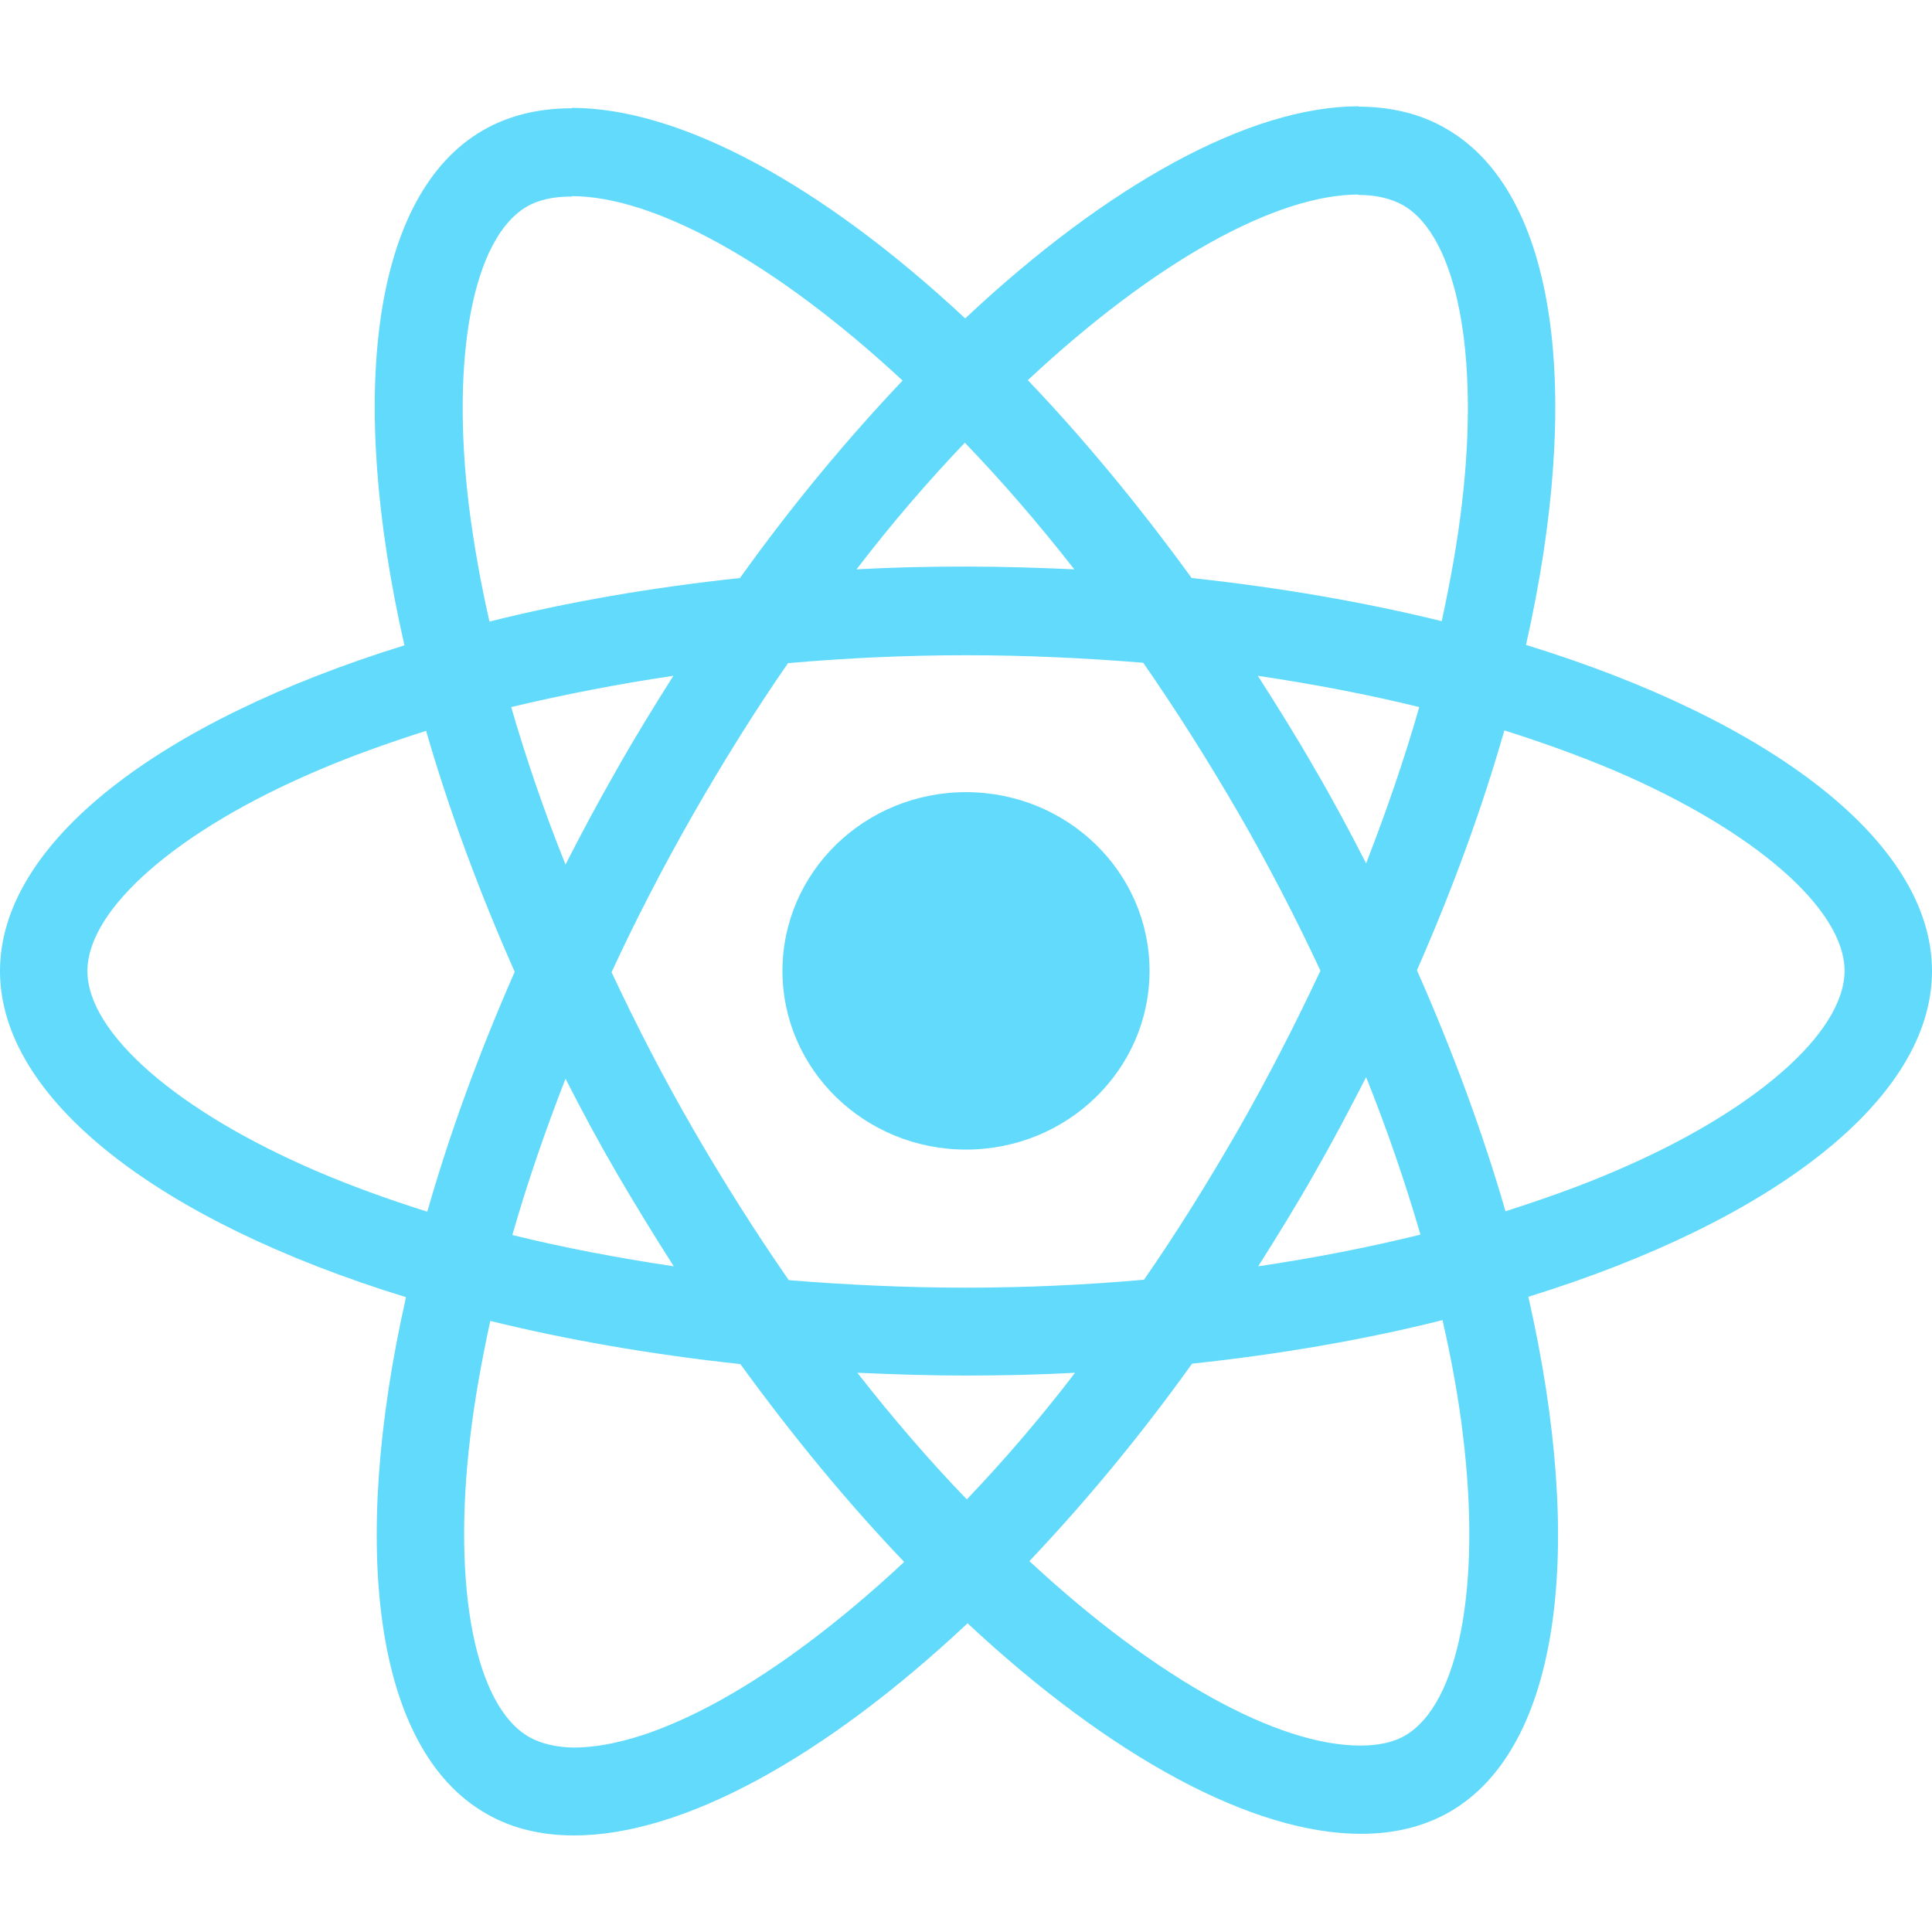
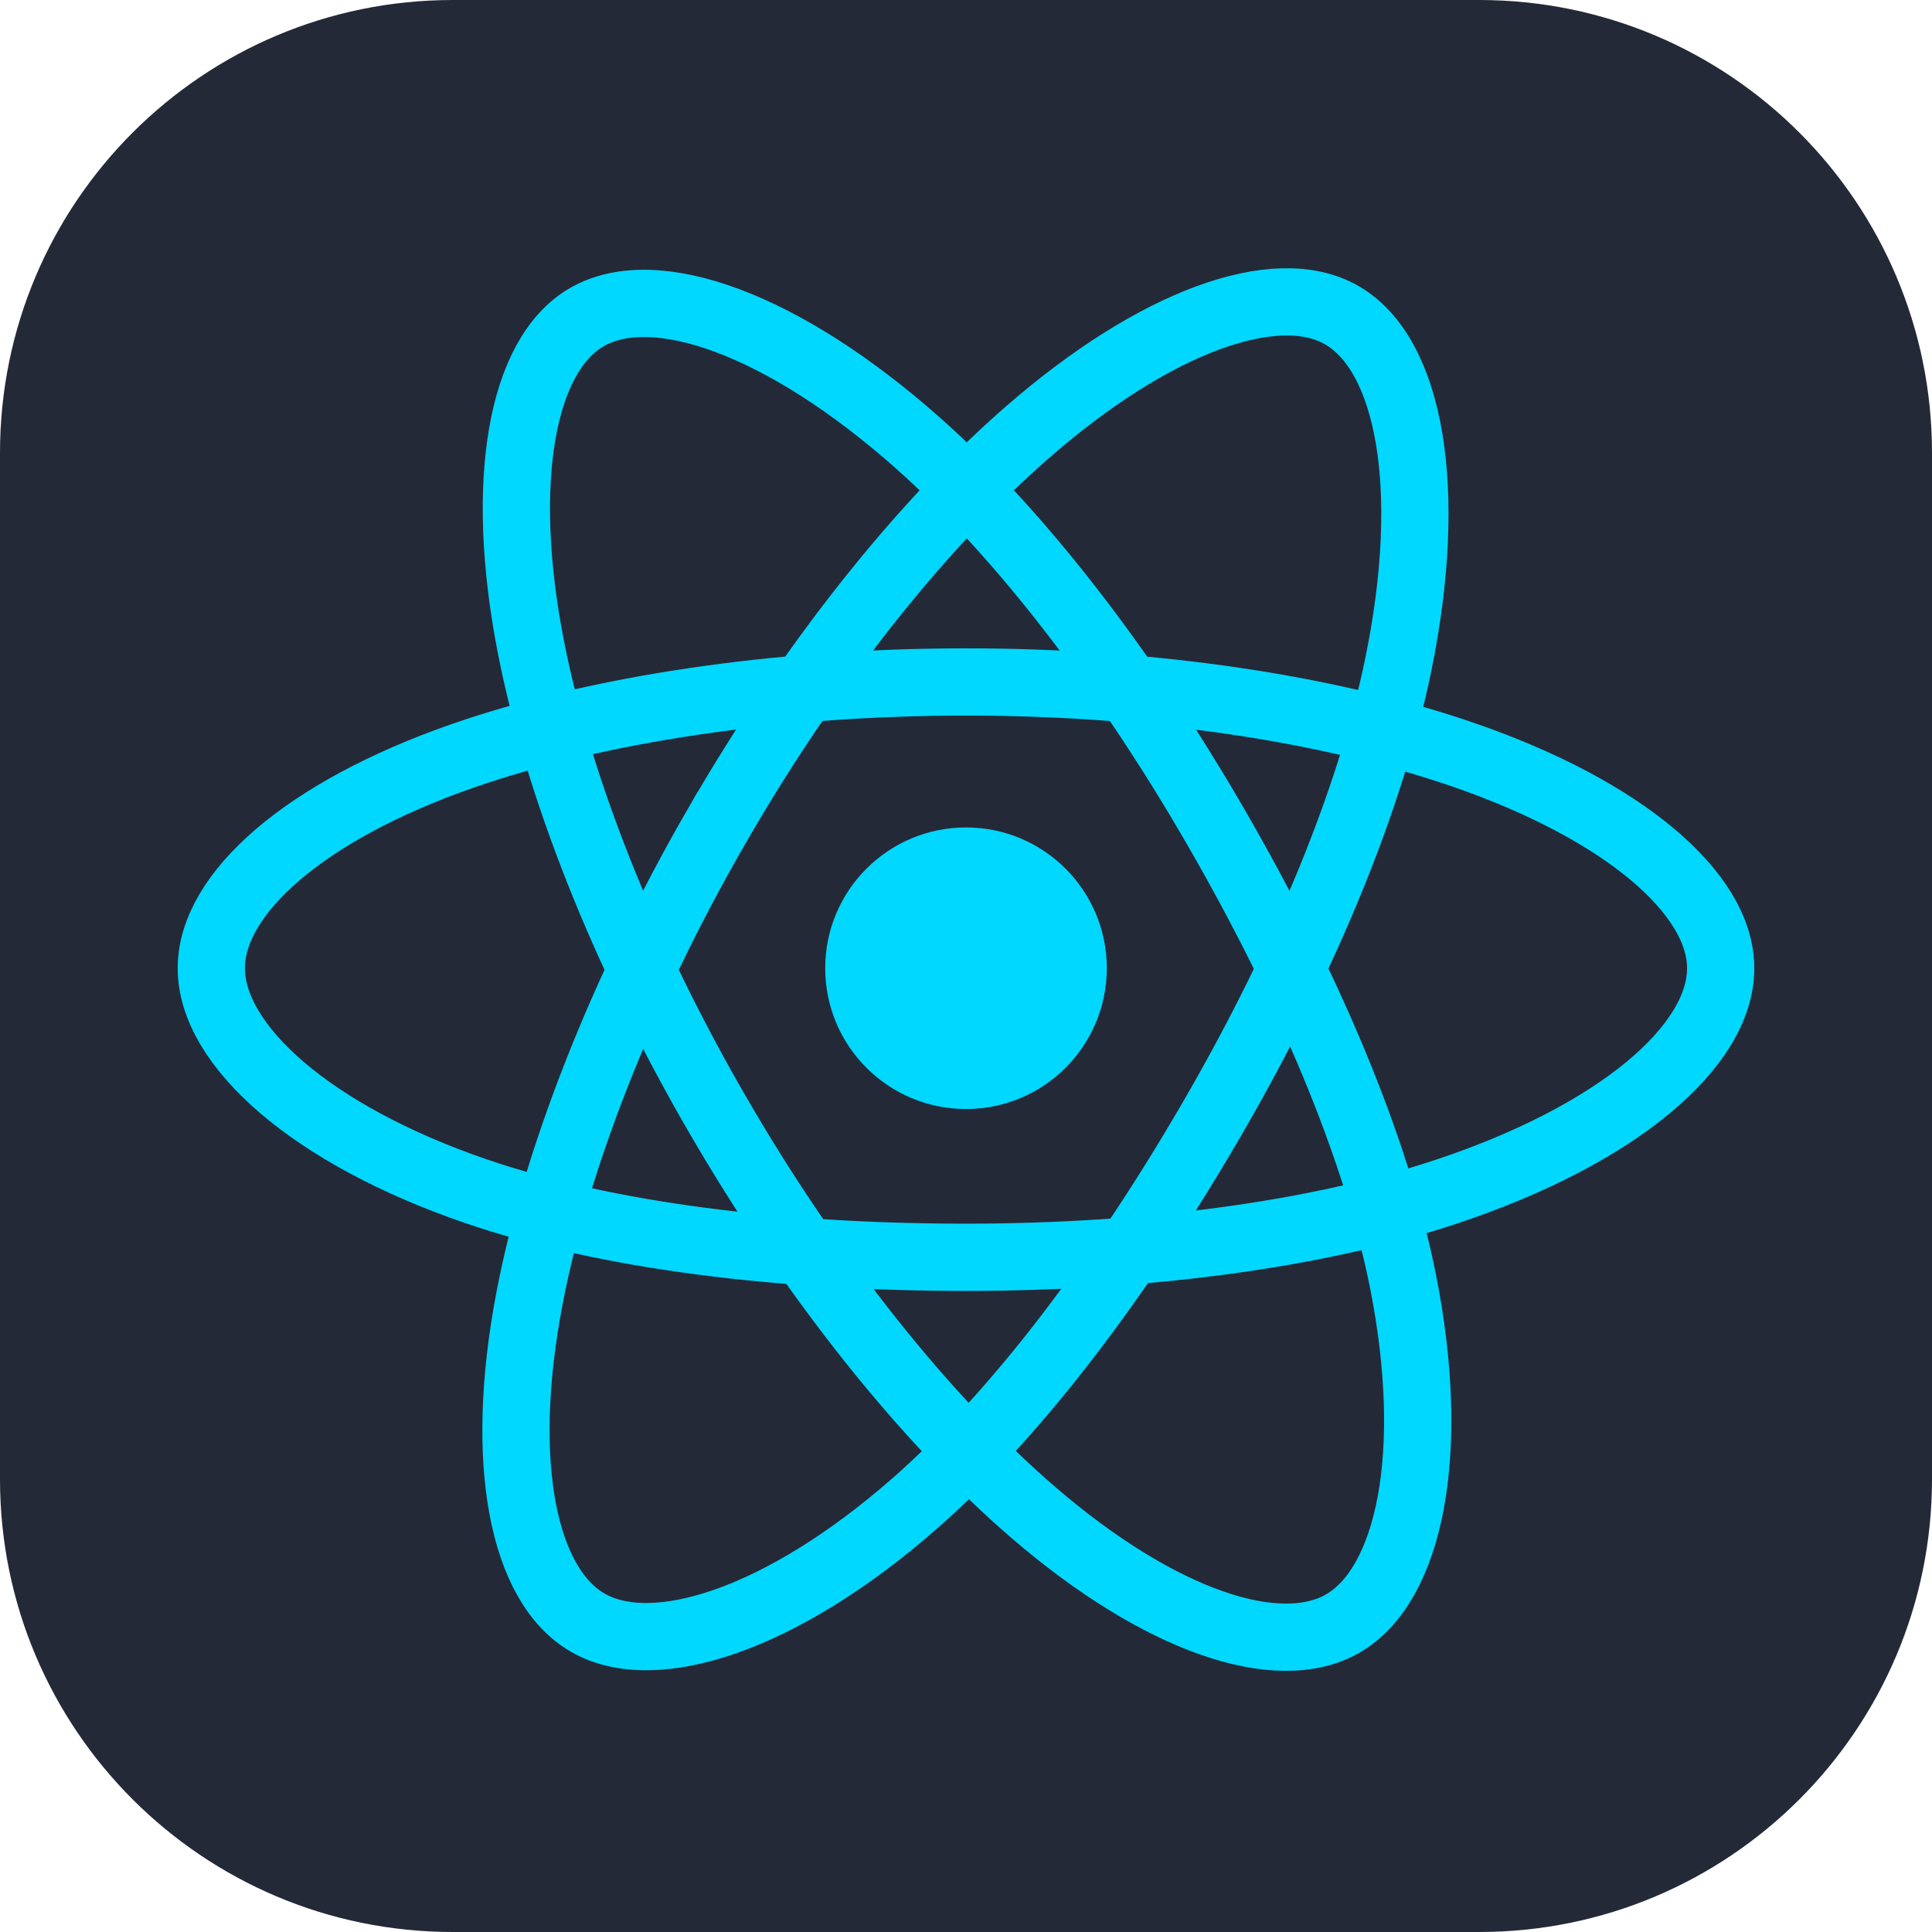
- <svg xmlns="http://www.w3.org/2000/svg" width="48" height="48" viewBox="0 0 48 48" fill="none">
-   <path d="M48 24.125C48 20.93 44.018 17.901 37.913 16.023C39.322 9.769 38.696 4.794 35.936 3.201C35.3 2.827 34.557 2.65 33.745 2.65V4.843C34.195 4.843 34.557 4.932 34.86 5.099C36.191 5.866 36.768 8.786 36.318 12.542C36.21 13.467 36.034 14.44 35.819 15.433C33.901 14.961 31.808 14.597 29.606 14.361C28.285 12.542 26.916 10.89 25.536 9.445C28.726 6.466 31.72 4.833 33.755 4.833V2.641C31.064 2.641 27.542 4.568 23.98 7.911C20.419 4.588 16.897 2.68 14.206 2.68V4.873C16.232 4.873 19.235 6.495 22.425 9.455C21.055 10.9 19.685 12.542 18.384 14.361C16.173 14.597 14.079 14.961 12.161 15.443C11.936 14.46 11.77 13.506 11.653 12.591C11.193 8.835 11.76 5.915 13.081 5.138C13.375 4.961 13.756 4.883 14.206 4.883V2.69C13.384 2.69 12.641 2.867 11.995 3.24C9.246 4.833 8.629 9.799 10.048 16.033C3.962 17.921 0 20.94 0 24.125C0 27.321 3.982 30.35 10.087 32.228C8.678 38.482 9.305 43.457 12.064 45.05C12.7 45.424 13.443 45.601 14.265 45.601C16.956 45.601 20.478 43.673 24.039 40.33C27.601 43.654 31.123 45.561 33.813 45.561C34.635 45.561 35.379 45.384 36.025 45.011C38.774 43.418 39.39 38.452 37.971 32.218C44.038 30.34 48 27.311 48 24.125ZM35.261 17.567C34.899 18.835 34.449 20.143 33.941 21.451C33.539 20.664 33.119 19.878 32.659 19.091C32.209 18.305 31.729 17.538 31.25 16.79C32.639 16.997 33.98 17.252 35.261 17.567ZM30.78 28.039C30.017 29.366 29.234 30.625 28.422 31.795C26.965 31.923 25.487 31.992 24 31.992C22.523 31.992 21.045 31.923 19.597 31.805C18.785 30.635 17.993 29.386 17.23 28.069C16.486 26.78 15.811 25.473 15.194 24.155C15.801 22.837 16.486 21.52 17.22 20.232C17.983 18.904 18.766 17.646 19.578 16.476C21.035 16.348 22.513 16.279 24 16.279C25.477 16.279 26.955 16.348 28.403 16.466C29.215 17.636 30.007 18.885 30.77 20.202C31.514 21.49 32.189 22.798 32.806 24.116C32.189 25.433 31.514 26.751 30.78 28.039ZM33.941 26.761C34.469 28.078 34.919 29.396 35.291 30.674C34.009 30.989 32.659 31.254 31.26 31.461C31.739 30.704 32.218 29.927 32.669 29.131C33.119 28.344 33.539 27.547 33.941 26.761ZM24.02 37.252C23.11 36.309 22.2 35.256 21.3 34.106C22.18 34.145 23.08 34.175 23.99 34.175C24.91 34.175 25.82 34.155 26.71 34.106C25.83 35.256 24.92 36.309 24.02 37.252ZM16.74 31.461C15.351 31.254 14.011 30.999 12.729 30.684C13.091 29.416 13.541 28.108 14.05 26.8C14.451 27.587 14.872 28.373 15.331 29.16C15.791 29.947 16.261 30.714 16.74 31.461ZM23.971 10.999C24.881 11.943 25.791 12.995 26.691 14.145C25.81 14.106 24.91 14.076 24 14.076C23.08 14.076 22.17 14.096 21.28 14.145C22.161 12.995 23.07 11.943 23.971 10.999ZM16.73 16.79C16.251 17.547 15.772 18.324 15.322 19.121C14.872 19.907 14.451 20.694 14.05 21.48C13.521 20.163 13.071 18.845 12.7 17.567C13.981 17.262 15.331 16.997 16.73 16.79ZM7.876 29.101C4.413 27.616 2.172 25.669 2.172 24.125C2.172 22.582 4.413 20.625 7.876 19.15C8.717 18.786 9.637 18.462 10.586 18.157C11.144 20.084 11.878 22.09 12.788 24.145C11.887 26.191 11.164 28.186 10.616 30.104C9.647 29.799 8.727 29.465 7.876 29.101ZM13.14 43.152C11.809 42.385 11.232 39.465 11.682 35.709C11.79 34.784 11.966 33.811 12.181 32.818C14.099 33.29 16.192 33.654 18.394 33.89C19.715 35.709 21.084 37.361 22.464 38.806C19.274 41.785 16.28 43.418 14.245 43.418C13.805 43.408 13.433 43.319 13.14 43.152ZM36.347 35.66C36.807 39.416 36.24 42.336 34.919 43.113C34.625 43.29 34.244 43.368 33.794 43.368C31.768 43.368 28.765 41.746 25.575 38.786C26.945 37.341 28.315 35.699 29.616 33.88C31.827 33.644 33.921 33.28 35.839 32.798C36.064 33.791 36.24 34.745 36.347 35.66ZM40.114 29.101C39.273 29.465 38.353 29.789 37.404 30.094C36.846 28.167 36.112 26.161 35.203 24.106C36.103 22.061 36.827 20.064 37.375 18.147C38.343 18.452 39.263 18.786 40.124 19.15C43.587 20.635 45.828 22.582 45.828 24.125C45.818 25.669 43.578 27.626 40.114 29.101Z" fill="#61DAFB" />
-   <path d="M24 28.561C26.518 28.561 28.56 26.573 28.56 24.121C28.56 21.669 26.518 19.681 24 19.681C21.482 19.681 19.44 21.669 19.44 24.121C19.44 26.573 21.482 28.561 24 28.561Z" fill="#61DAFB" />
+ <svg xmlns="http://www.w3.org/2000/svg" width="48" height="48" viewBox="0 0 256 256" fill="none" version="1.1">
+   <g transform="translate(0, 0)">
+     <svg width="256" height="256" fill="none" viewBox="0 0 256 256">
+       <rect width="256" height="256" fill="#242938" rx="60" />
+       <path fill="#00D8FF" d="M128.001 146.951C138.305 146.951 146.657 138.598 146.657 128.295C146.657 117.992 138.305 109.639 128.001 109.639C117.698 109.639 109.345 117.992 109.345 128.295C109.345 138.598 117.698 146.951 128.001 146.951Z" />
+       <path fill-rule="evenodd" stroke="#00D8FF" stroke-width="8.911" d="M128.002 90.363C153.05 90.363 176.319 93.957 193.864 99.998C215.003 107.275 228 118.306 228 128.295C228 138.704 214.226 150.423 191.525 157.944C174.363 163.63 151.779 166.598 128.002 166.598C103.624 166.598 80.539 163.812 63.183 157.881C41.225 150.376 28 138.506 28 128.295C28 118.387 40.41 107.441 61.252 100.175C78.862 94.035 102.705 90.363 127.998 90.363H128.002Z" clip-rule="evenodd" />
+       <path fill-rule="evenodd" stroke="#00D8FF" stroke-width="8.911" d="M94.981 109.438C107.495 87.74 122.232 69.378 136.23 57.197C153.094 42.521 169.144 36.773 177.796 41.762C186.813 46.962 190.084 64.75 185.259 88.171C181.614 105.879 172.9 126.925 161.021 147.523C148.842 168.641 134.897 187.247 121.09 199.315C103.619 214.587 86.728 220.114 77.883 215.013C69.3 210.067 66.018 193.846 70.136 172.161C73.615 153.838 82.345 131.349 94.977 109.438L94.981 109.438Z" clip-rule="evenodd" />
+       <path fill-rule="evenodd" stroke="#00D8FF" stroke-width="8.911" d="M95.012 147.578C82.463 125.904 73.919 103.962 70.353 85.752C66.06 63.811 69.095 47.035 77.74 42.032C86.749 36.816 103.792 42.866 121.674 58.744C135.194 70.748 149.077 88.805 160.99 109.383C173.204 130.481 182.358 151.856 185.919 169.844C190.425 192.608 186.778 210.001 177.941 215.116C169.367 220.08 153.676 214.825 136.945 200.427C122.809 188.263 107.685 169.468 95.012 147.578Z" clip-rule="evenodd" />
+     </svg>
+   </g>
</svg>
